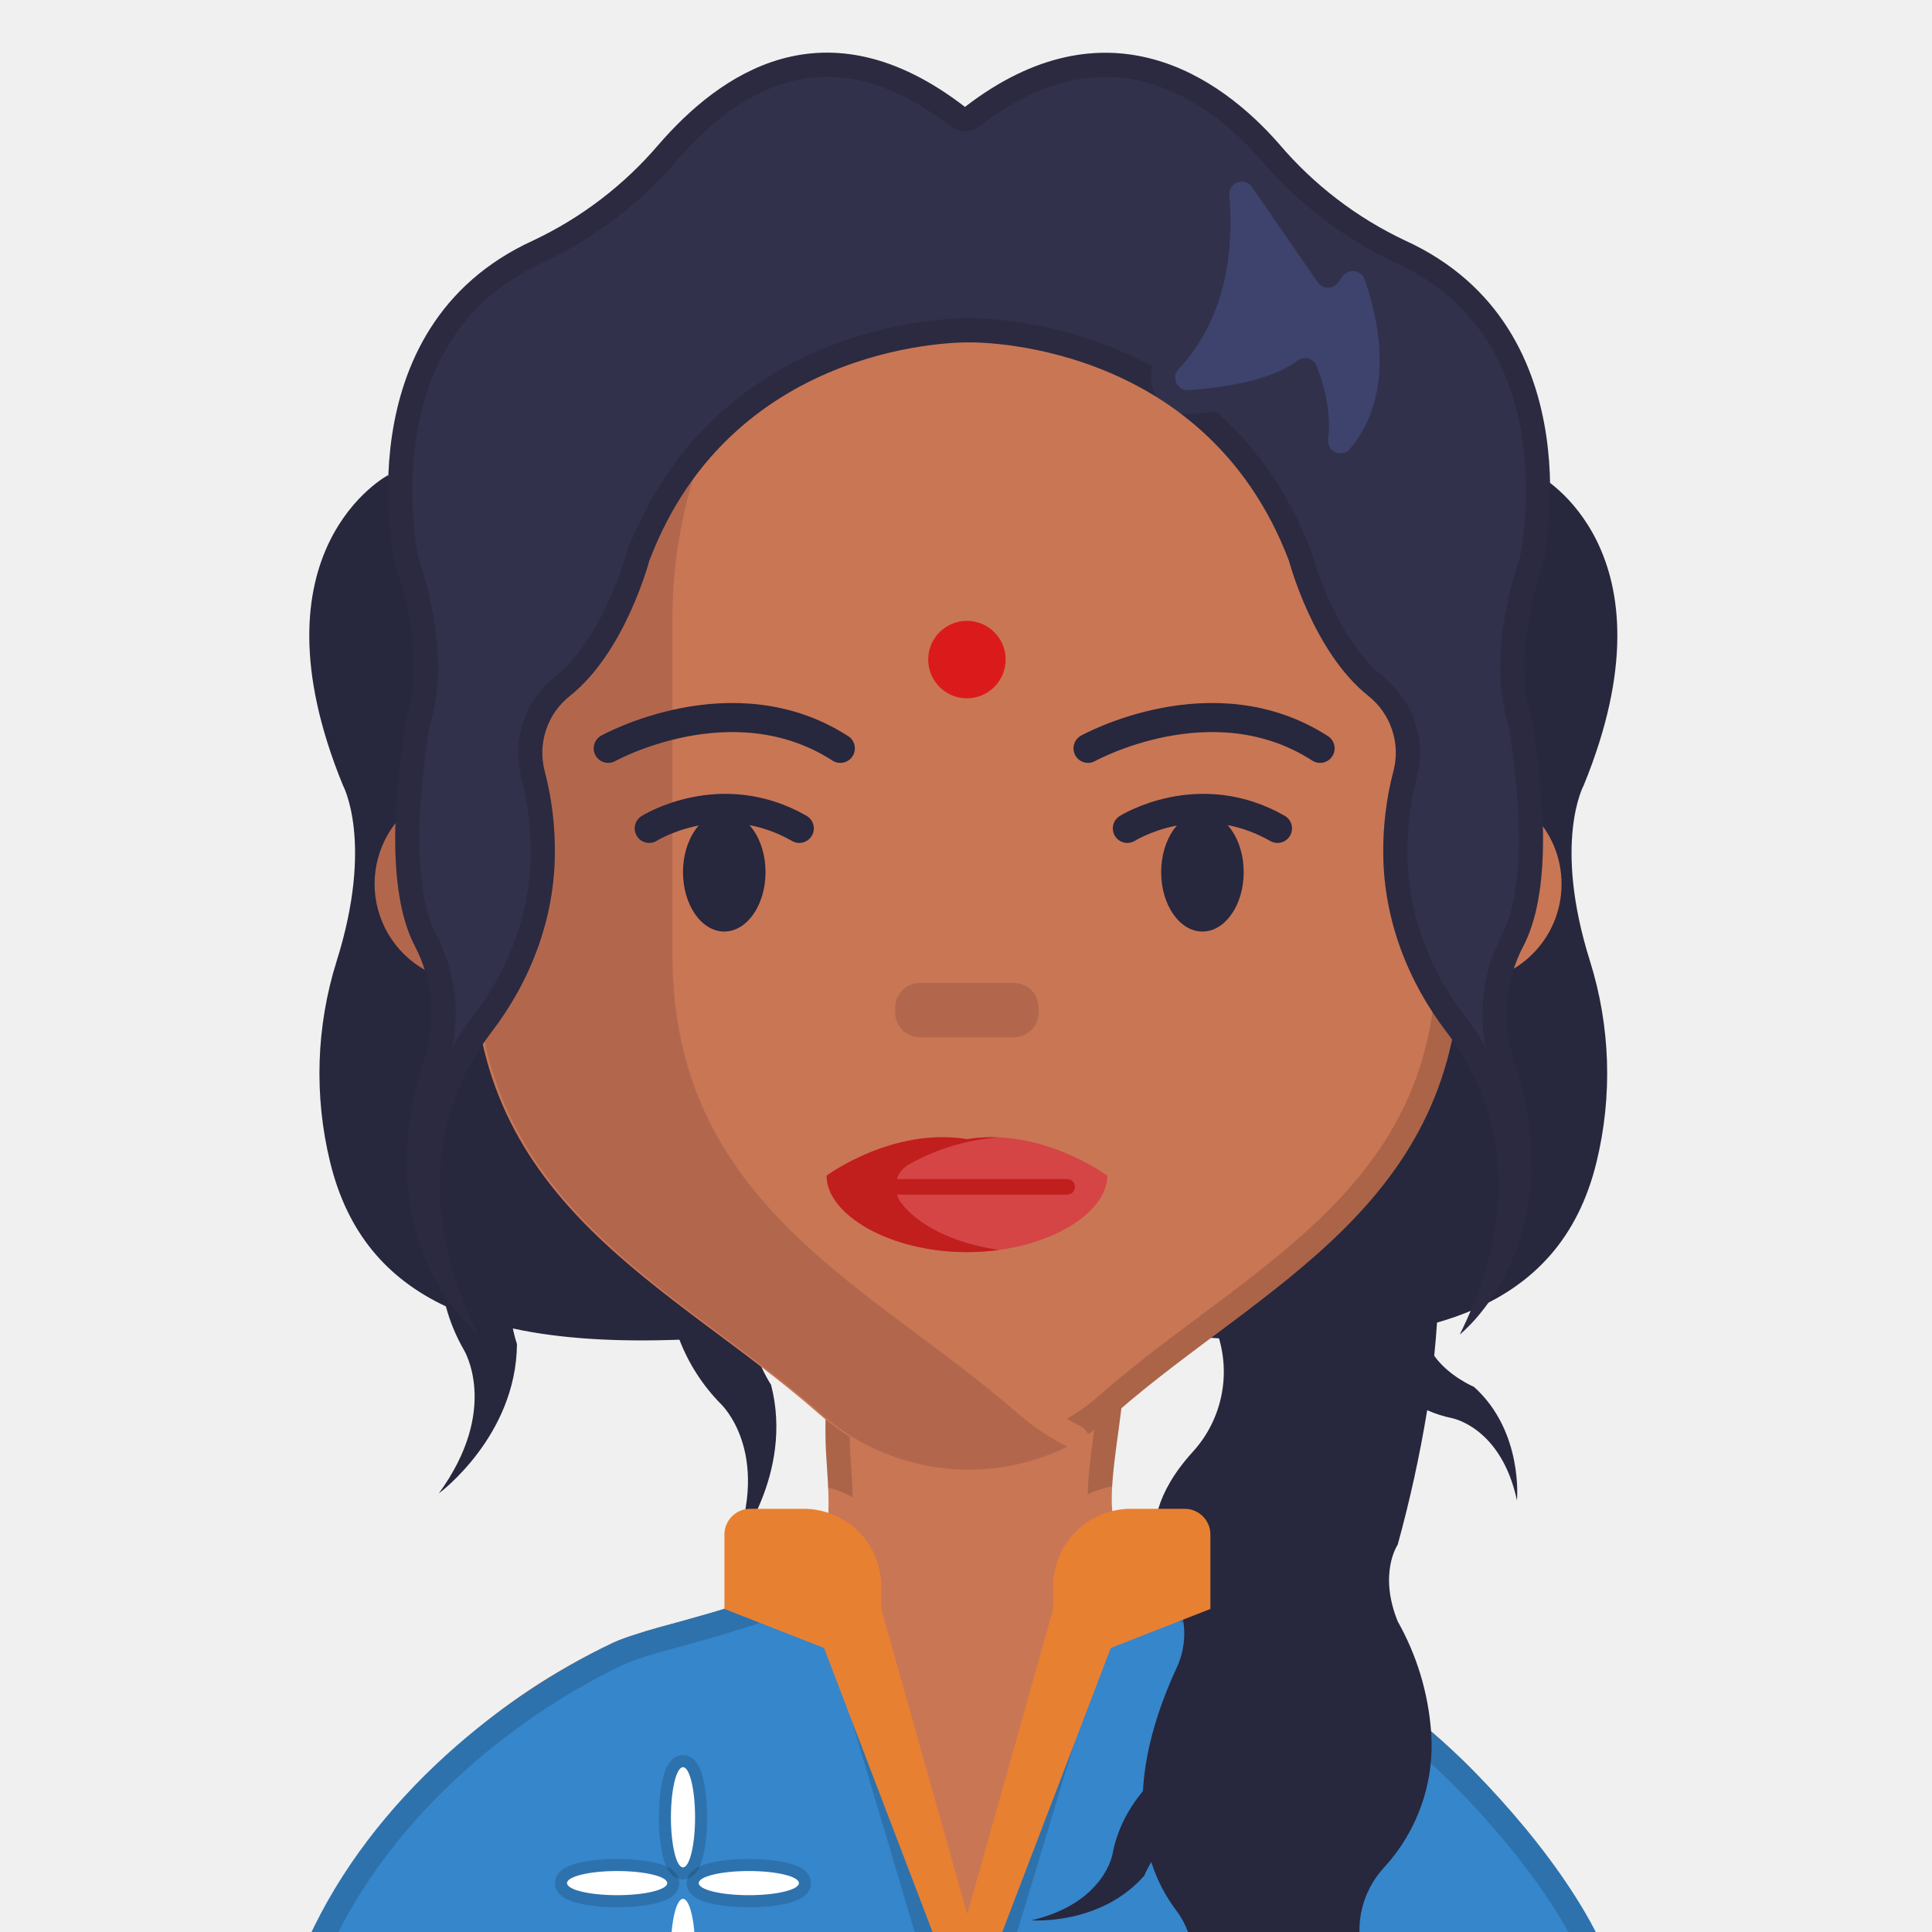
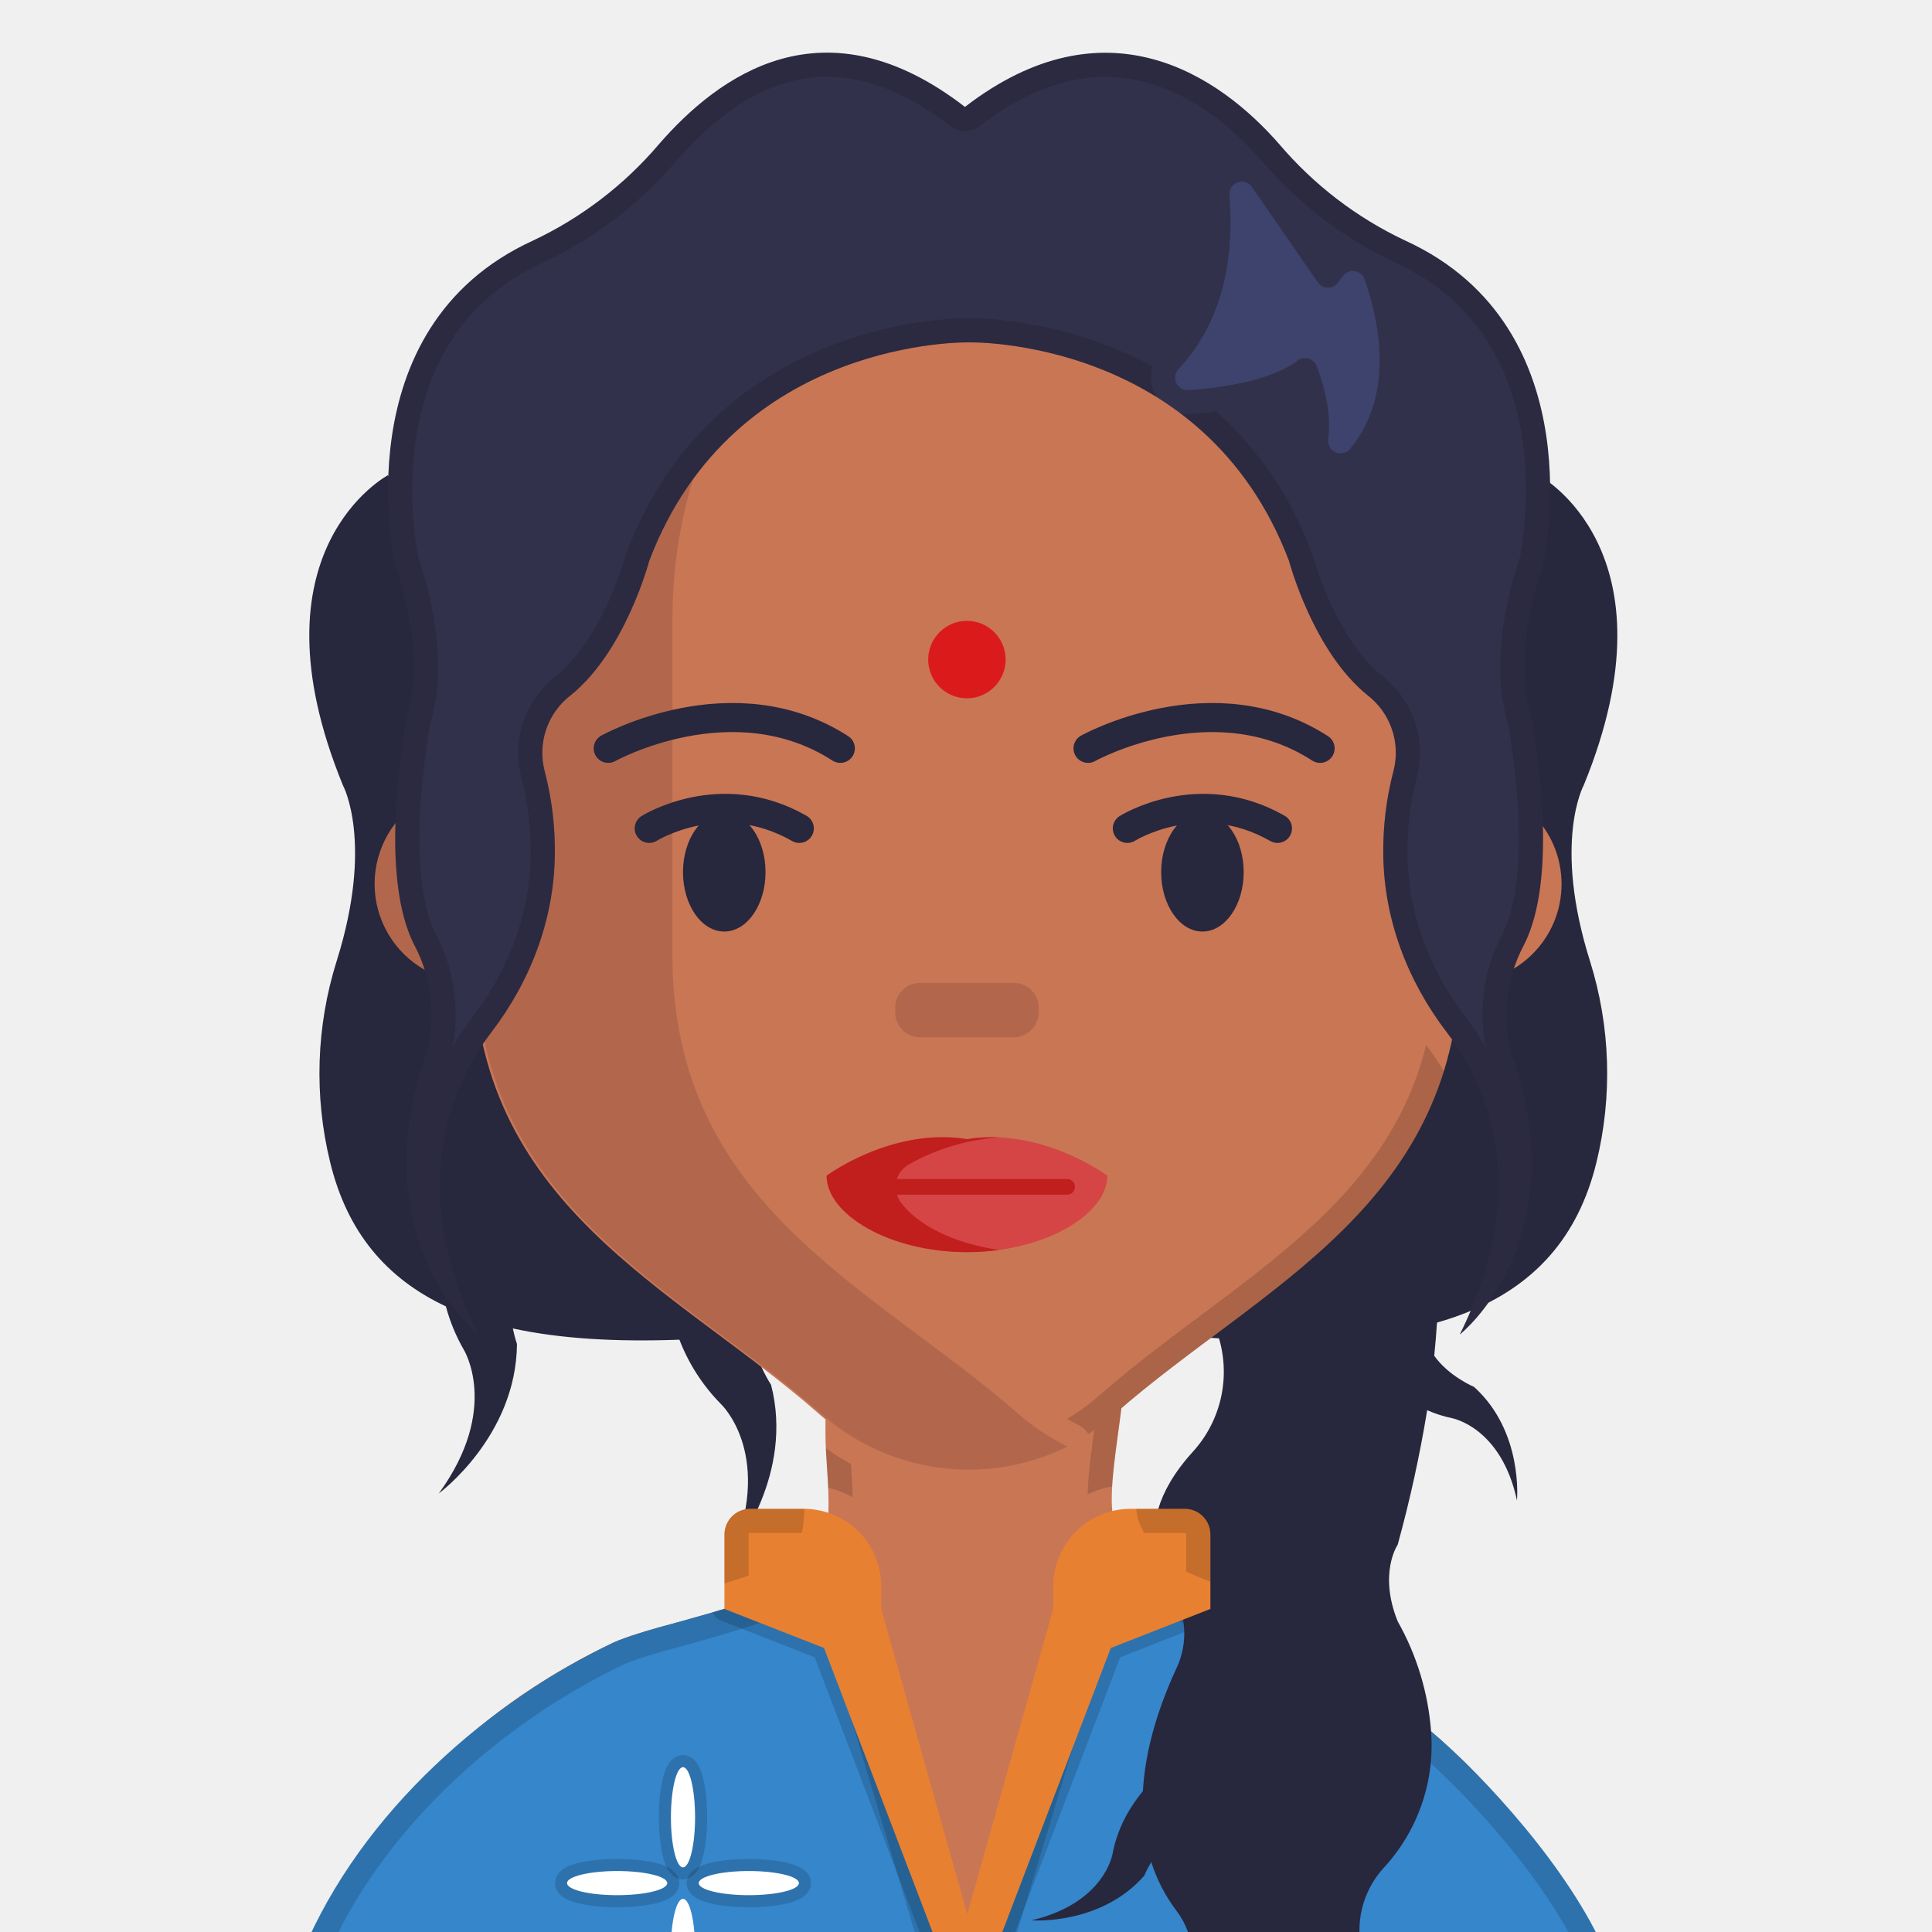
<svg xmlns="http://www.w3.org/2000/svg" id="Layer_1" viewBox="0 0 160 160">
  <defs>
    <style>.cls-1{fill:#a05a47;}.cls-2{fill:#db1b1b;}.cls-3{fill:none;stroke:#27273d;stroke-linecap:round;stroke-width:2.406px;}.cls-4{fill:#c11e1e;}.cls-5{fill:#32314b;}.cls-6{fill:#c97655;}.cls-7{fill:#d54545;}.cls-8{fill:#3e436d;}.cls-9{fill:#b2674d;}.cls-10{fill:#fff;}.cls-11{fill:#3586cb;}.cls-12{fill:#e88032;}.cls-13{fill:#27273d;}</style>
  </defs>
  <g id="Avatars">
    <g id="Artboard">
      <g id="Women">
        <g id="Avatar-Users2_12">
          <g id="Icons">
            <g fill="#c97655">
              <path d="M129.593,156.494c-.261.182-.522.344-.784.533-.894.594-1.798,1.173-2.712,1.739-7.968,4.909-16.672,8.507-25.781,10.656-1.079.259-2.168.495-3.266.708l-.519.1c-21.891,4.166-44.547-.105-63.418-11.956-.976-.616-1.939-1.252-2.888-1.908-.45-.309-.901-.622-1.344-.942,4.971-7.968,11.952-14.651,21.9-19.381.326-.15.66-.283,1-.399.285-.103.598-.21.935-.313,1.031-.344,2.32-.688,3.688-1.059,1.155-.327,2.379-.663,3.565-1.031h0c1.21-.361,2.386-.739,3.438-1.131.289-.11.574-.22.849-.344,1.303-.529,2.327-1.097,2.839-1.681,1.083-1.258,1.44-2.97,1.509-4.812.086-2.169-.241-4.503-.241-6.438v-1.454h0c-.131-8.315-1.244-5.816,5.211-7.982.24-.069.484-.117.732-.144h0c3.475-.519,16.383-1.169,17.789.144,1.292,1.203,1.158,4.073.773,7.219l-.021.182c-.364,2.949-.932,6.115-.736,8.339.034.518.14,1.028.316,1.516.783,2.185,2.366,3.992,4.431,5.053l.316.165c.076.038.151.079.23.113.923.436,1.87.819,2.836,1.148h0c1.093.392,2.258.787,3.468,1.265.571.223,1.141.467,1.719.739l.206.096c.866.406,1.708.825,2.527,1.258,3.697,1.909,7.17,4.224,10.354,6.902,4.392,3.721,8.135,8.147,11.076,13.097Z" id="ab0" />
            </g>
            <mask id="am0" maskUnits="userSpaceOnUse" x="0" y="0" width="160" height="160">
              <use href="#ab0" fill="#fff" />
              <use href="#ab23" fill="#000" stroke="#000" stroke-width="4" stroke-linejoin="round" />
+               <use href="#ab7" fill="#000" stroke="#000" stroke-width="4" stroke-linejoin="round" />
+               <use href="#ab21" fill="#000" stroke="#000" stroke-width="4" stroke-linejoin="round" />
            </mask>
            <use href="#ab0" fill="none" stroke="#000" stroke-opacity="0.15" stroke-width="4" stroke-linejoin="round" mask="url(#am0)" />
+             <mask id="ao24_0" maskUnits="userSpaceOnUse" x="0" y="0" width="160" height="160">
+               <use href="#ab0" fill="#fff" />
+             </mask>
+             <use href="#ab24" fill="none" stroke="#000" stroke-opacity="0.15" stroke-width="2" stroke-linejoin="round" mask="url(#ao24_0)" />
+             <mask id="ao26_0" maskUnits="userSpaceOnUse" x="0" y="0" width="160" height="160">
+               <use href="#ab0" fill="#fff" />
+             </mask>
+             <use href="#ab26" fill="none" stroke="#000" stroke-opacity="0.15" stroke-width="2" stroke-linejoin="round" mask="url(#ao26_0)" />
+             <mask id="ao27_0" maskUnits="userSpaceOnUse" x="0" y="0" width="160" height="160">
+               <use href="#ab0" fill="#fff" />
+             </mask>
+             <use href="#ab27" fill="none" stroke="#000" stroke-opacity="0.15" stroke-width="2" stroke-linejoin="round" mask="url(#ao27_0)" />
            <g fill="#3586cb">
              <path d="M133,161.794c-.261.182-3.739,4.811-4,5-.894.594-4.086-.566-5,0-7.968,4.909-14.576.479-23.684,2.628-1.079.259-2.168.495-3.266.708l-.519.1c-21.891,4.166-42.659,7.414-61.531-4.436-.976-.616-3.051,1.655-4,1-.45-.309-5.557-4.68-6-5,5-12,15.833-21.02,25.781-25.75.326-.15.66-.283,1-.399.285-.103.598-.21.935-.313,1.031-.344,2.32-.688,3.688-1.059,1.155-.327,2.379-.663,3.565-1.031,1.21-.361,2.386-.739,3.438-1.131.289-.11.574-.22.849-.344l5.672,1.657,7.666,25.761c.317,1.06,1.292,1.786,2.398,1.786s2.081-.726,2.398-1.786l7.707-25.465,6.765-2.025.316.165c.076.038.151.079.23.113.923.436,1.87.819,2.836,1.148,1.093.392,2.258.787,3.468,1.265.571.223,1.141.467,1.719.739l.206.096c.866.406,1.708.825,2.527,1.258,3.697,1.909,7.17,4.224,10.354,6.902,4.394,3.726,11.483,11.411,14.483,18.411Z" id="ab1" />
            </g>
            <mask id="am1" maskUnits="userSpaceOnUse" x="0" y="0" width="160" height="160">
              <use href="#ab1" fill="#fff" />
            </mask>
            <use href="#ab1" fill="none" stroke="#000" stroke-opacity="0.15" stroke-width="4" stroke-linejoin="round" mask="url(#am1)" />
+             <mask id="ao23_1" maskUnits="userSpaceOnUse" x="0" y="0" width="160" height="160">
+               <use href="#ab1" fill="#fff" />
+             </mask>
+             <use href="#ab23" fill="none" stroke="#000" stroke-opacity="0.15" stroke-width="2" stroke-linejoin="round" mask="url(#ao23_1)" />
+             <mask id="ao24_1" maskUnits="userSpaceOnUse" x="0" y="0" width="160" height="160">
+               <use href="#ab1" fill="#fff" />
+             </mask>
+             <use href="#ab24" fill="none" stroke="#000" stroke-opacity="0.15" stroke-width="2" stroke-linejoin="round" mask="url(#ao24_1)" />
+             <mask id="ao26_1" maskUnits="userSpaceOnUse" x="0" y="0" width="160" height="160">
+               <use href="#ab1" fill="#fff" />
+             </mask>
+             <use href="#ab26" fill="none" stroke="#000" stroke-opacity="0.15" stroke-width="2" stroke-linejoin="round" mask="url(#ao26_1)" />
+             <mask id="ao27_1" maskUnits="userSpaceOnUse" x="0" y="0" width="160" height="160">
+               <use href="#ab1" fill="#fff" />
+             </mask>
+             <use href="#ab27" fill="none" stroke="#000" stroke-opacity="0.15" stroke-width="2" stroke-linejoin="round" mask="url(#ao27_1)" />
            <path id="Path-3" class="cls-13" d="M64.586,104.182h-1.193l-31.257-64.831s-11.722,6.188-3.737,25.682c0,0,2.578,4.702-.516,14.551-1.699,5.404-1.886,11.17-.54,16.672,1.416,5.813,4.672,9.625,9.584,11.935.335,1.25.831,2.452,1.475,3.575,0,0,3.056,4.888-2.062,11.914,0,0,6.411-4.716,6.473-12.375-.14-.423-.254-.853-.344-1.289,3.932.856,8.549,1.124,13.798.932.767,1.993,1.938,3.807,3.438,5.328,0,0,4.211,3.932,1.086,12.031,0,0,4.981-6.208,3.066-13.619.017.01-4.627-6.916.729-10.505Z" />
            <path id="Path-4" class="cls-13" d="M125.629,124.257c-1.317-6.112-5.411-6.817-5.411-6.817-.696-.146-1.375-.365-2.025-.653-.617,3.755-1.433,7.475-2.444,11.144,0,0-1.609,2.341,0,6.339,1.583,2.802,2.528,5.918,2.767,9.127.32,4.161-1.114,8.265-3.953,11.323-1.746,1.929-2.394,4.613-1.719,7.126.281,1.125.429,2.278.44,3.438-4.22,1.725-8.567,3.118-13.004,4.166-1.079.259-2.168.495-3.266.708.377-2.028.867-4.033,1.468-6.005.619-2.03.225-4.233-1.059-5.923-.92-1.217-1.625-2.583-2.083-4.039-.586-1.896-.819-3.884-.688-5.864h0c.155-2.836.952-6.225,2.805-10.23.572-1.233.754-2.611.519-3.95h0c-.132-.794-.41-1.558-.818-2.252-.062-.118-.131-.233-.206-.344-1.329-1.922-1.709-4.346-1.031-6.583.43-1.444,1.31-3.022,2.839-4.709,2.325-2.533,3.159-6.096,2.2-9.398h0c-.031-.11-.069-.22-.107-.344,0-.038-.021-.072-.034-.113v-.027l-1.227-3.523,8.295-8.298,7.862-7.886s.801.959,1.622,3.207l.072.199c.872,2.592,1.398,5.287,1.564,8.016.172,2.475.172,4.96,0,7.435-.055.877-.134,1.791-.23,2.75,1.186,1.691,3.297,2.582,3.297,2.582,4.101,3.695,3.554,9.398,3.554,9.398Z" />
            <path id="Path-5" class="cls-13" d="M97.383,145.834s-4.293,2.685-5.242,7.673c0,0-.632,4.097-6.72,5.527,0,0,5.713.443,9.343-3.702,0,0,2.234-5.569,6.531-3.843l-3.912-5.655Z" />
            <path id="Path-6" class="cls-13" d="M127.417,39.351s11.725,6.188,3.74,25.682c0,0-2.582,4.702.516,14.551,1.696,5.404,1.883,11.169.54,16.672-3.039,12.447-14.496,15.792-32.632,14.496l-3.424-6.569,31.261-64.831Z" />
            <g fill="#c97655">
              <path d="M120.961,51.268v27.809c0,20.745-16.5,27.387-28.548,37.94-7.027,6.276-17.647,6.276-24.674,0-12.031-10.553-28.548-17.188-28.548-37.94v-28.091c.096-14.513,7.886-27.084,19.25-33.344.368-.206,10.024-4.008,14.97-4.221.488-.028.983-.034,1.478-.034h10.354c8.363.021,16.431,3.095,22.688,8.645.964.835,1.882,1.722,2.75,2.657,6.172,6.702,9.792,15.36,10.227,24.461h0c.038.705.055,1.406.055,2.118Z" id="ab6" />
            </g>
            <mask id="am6" maskUnits="userSpaceOnUse" x="0" y="0" width="160" height="160">
              <use href="#ab6" fill="#fff" />
              <use href="#ab7" fill="#000" stroke="#000" stroke-width="4" stroke-linejoin="round" />
              <use href="#ab8" fill="#000" stroke="#000" stroke-width="4" stroke-linejoin="round" />
              <use href="#ab12" fill="#000" stroke="#000" stroke-width="4" stroke-linejoin="round" />
              <use href="#ab17" fill="#000" stroke="#000" stroke-width="4" stroke-linejoin="round" />
              <use href="#ab19" fill="#000" stroke="#000" stroke-width="4" stroke-linejoin="round" />
              <use href="#ab20" fill="#000" stroke="#000" stroke-width="4" stroke-linejoin="round" />
+               <use href="#ab21" fill="#000" stroke="#000" stroke-width="4" stroke-linejoin="round" />
+               <use href="#ab22" fill="#000" stroke="#000" stroke-width="4" stroke-linejoin="round" />
            </mask>
            <use href="#ab6" fill="none" stroke="#000" stroke-opacity="0.15" stroke-width="4" stroke-linejoin="round" mask="url(#am6)" />
            <g fill="#b2674d">
              <path d="M55.69,79.078v-27.813c0-19.855,14.393-36.152,32.725-37.757-.983-.093-1.977-.134-2.984-.134h-10.35c-19.721,0-35.705,16.968-35.705,37.892v13.75c-2.963-.061-5.728,1.486-7.228,4.042-1.5,2.557-1.5,5.725,0,8.281,1.5,2.557,4.264,4.103,7.228,4.042h.079c1.186,18.937,16.888,25.482,28.462,35.623,5.62,5.032,13.736,6.139,20.498,2.795-1.512-.743-2.918-1.683-4.183-2.795-12.035-10.522-28.542-17.181-28.542-37.926Z" id="ab7" />
            </g>
+             <mask id="am7" maskUnits="userSpaceOnUse" x="0" y="0" width="160" height="160">
+               <use href="#ab7" fill="#fff" />
+               <use href="#ab6" fill="#000" stroke="#000" stroke-width="4" stroke-linejoin="round" />
+               <use href="#ab12" fill="#000" stroke="#000" stroke-width="4" stroke-linejoin="round" />
+               <use href="#ab19" fill="#000" stroke="#000" stroke-width="4" stroke-linejoin="round" />
+               <use href="#ab20" fill="#000" stroke="#000" stroke-width="4" stroke-linejoin="round" />
+               <use href="#ab21" fill="#000" stroke="#000" stroke-width="4" stroke-linejoin="round" />
+             </mask>
+             <use href="#ab7" fill="none" stroke="#000" stroke-opacity="0.15" stroke-width="4" stroke-linejoin="round" mask="url(#am7)" />
            <g fill="#c97655">
              <circle cx="121.14" cy="73.214" r="8.181" id="ab8" />
            </g>
+             <mask id="am8" maskUnits="userSpaceOnUse" x="0" y="0" width="160" height="160">
+               <use href="#ab8" fill="#fff" />
+               <use href="#ab6" fill="#000" stroke="#000" stroke-width="4" stroke-linejoin="round" />
+               <use href="#ab17" fill="#000" stroke="#000" stroke-width="4" stroke-linejoin="round" />
+               <use href="#ab21" fill="#000" stroke="#000" stroke-width="4" stroke-linejoin="round" />
+             </mask>
+             <use href="#ab8" fill="none" stroke="#000" stroke-opacity="0.15" stroke-width="4" stroke-linejoin="round" mask="url(#am8)" />
            <path id="Path-9" class="cls-3" d="M50.369,61.976s10.313-5.744,19.223,0" />
            <path id="Path-10" class="cls-3" d="M90.106,61.976s10.312-5.744,19.219,0" />
            <ellipse id="Oval-2" class="cls-13" cx="99.58" cy="72.227" rx="3.417" ry="4.919" />
            <g fill="#b2674d">
              <rect x="74.132" y="81.398" width="11.887" height="4.507" rx="2.065" ry="2.065" id="ab12" />
            </g>
            <path id="Path-11" class="cls-3" d="M93.362,68.604s5.906-3.73,12.433,0" />
            <ellipse id="Oval-3" class="cls-13" cx="59.98" cy="72.227" rx="3.417" ry="4.919" />
            <path id="Path-12" class="cls-3" d="M53.765,68.604s5.906-3.73,12.43,0" />
            <path id="Path-13" class="cls-1" d="M39.609,69.962c-1.188-.039-2.302.573-2.907,1.595s-.605,2.294,0,3.316,1.72,1.634,2.907,1.595v-6.507Z" />
            <g fill="#b2674d">
              <path d="M121.143,76.469c1.756-.057,3.15-1.497,3.15-3.254s-1.394-3.197-3.15-3.254v6.507Z" id="ab17" />
            </g>
            <circle id="Oval-4" class="cls-2" cx="80.076" cy="54.623" r="3.207" />
            <g fill="#d54545">
              <path d="M80.076,94.34c-6.215-1.011-11.629,3.028-11.629,3.028,0,3.211,5.208,6.328,11.629,6.328h0c6.421,0,11.629-3.118,11.629-6.328,0,0-5.414-4.039-11.629-3.028Z" id="ab19" />
            </g>
            <g fill="#c11e1e">
              <path d="M88.35,97.644h-14.073c.162-.511.512-.941.98-1.203,2.297-1.302,4.859-2.069,7.494-2.245-.888-.047-1.779.002-2.657.144-6.215-1.007-11.633,3.028-11.633,3.028,0,3.207,5.208,6.328,11.633,6.328.891-0,1.781-.061,2.664-.182-3.737-.516-6.779-2.062-8.164-3.943-.139-.193-.244-.408-.309-.636h14.094c.357,0,.646-.289.646-.646,0-.357-.289-.646-.646-.646h-.028Z" id="ab20" />
            </g>
            <g fill="#32314b">
              <path d="M116.369,19.922c-4.001-1.885-7.553-4.603-10.419-7.972-4.95-5.682-14.352-12.103-26.036-3.094-11.688-9.023-20.398-2.602-25.348,3.094-2.866,3.369-6.418,6.087-10.419,7.972-15.929,7.281-11.416,26.837-11.416,26.837,2.802,8.322.935,12.664.935,12.664-1.739,10.612-.784,16.07.667,18.879,1.536,2.915,1.828,6.326.811,9.46-5.05,15.262,4.469,22.756,4.469,22.756-6.157-12.375-2.062-20.914,1.083-25.035,3.238-4.228,5.187-9.329,5.253-14.654.037-2.361-.248-4.715-.849-6.999-.592-2.316.247-4.762,2.135-6.229,4.562-3.647,6.531-11.148,6.531-11.148,7.037-18.562,26.493-18.098,26.493-18.098h0s19.456-.457,26.493,18.098c0,0,1.973,7.501,6.531,11.148,1.884,1.469,2.718,3.915,2.124,6.229-.601,2.283-.886,4.638-.849,6.999.065,5.325,2.014,10.426,5.252,14.654,3.152,4.125,7.239,12.647,1.083,25.035,0,0,9.515-7.494,4.469-22.756-1.016-3.137-.719-6.552.822-9.467,1.451-2.808,2.406-8.267.667-18.879,0,0-1.867-4.342.935-12.664-.003.007,4.513-19.549-11.416-26.83Z" id="ab21" />
            </g>
            <mask id="am21" maskUnits="userSpaceOnUse" x="0" y="0" width="160" height="160">
              <use href="#ab21" fill="#fff" />
              <use href="#ab22" fill="#000" stroke="#000" stroke-width="4" stroke-linejoin="round" />
            </mask>
            <use href="#ab21" fill="none" stroke="#000" stroke-opacity="0.15" stroke-width="4" stroke-linejoin="round" mask="url(#am21)" />
            <g fill="#3e436d">
              <path d="M101.811,16.189c.344,4.06-.055,9.938-4.197,14.369-.302.308-.38.77-.197,1.16.183.39.589.625,1.019.589,2.75-.193,6.775-.763,8.996-2.427.257-.206.596-.278.914-.192.318.086.576.318.694.625.56,1.451,1.251,3.809.956,6.06-.063.464.195.912.627,1.091.433.179.932.044,1.215-.328,1.987-2.427,3.658-6.758,1.179-13.987-.123-.368-.442-.636-.826-.694-.384-.057-.767.106-.993.422l-.382.522c-.197.273-.516.433-.853.427-.337-.005-.65-.175-.838-.455l-5.428-7.862c-.262-.398-.762-.565-1.21-.404-.448.161-.728.608-.677,1.082h0Z" id="ab22" />
            </g>
            <g fill="#e88032">
              <path d="M87.219,131.39v1.856l-7.116,25.283-7.119-25.283v-1.856c.001-1.707-.677-3.345-1.884-4.552-1.207-1.208-2.844-1.886-4.551-1.886h-4.424c-1.176.002-2.129.955-2.131,2.131v6.163l8.25,3.235,10.065,26.348c.286.75,1.005,1.245,1.808,1.245s1.522-.495,1.808-1.245l10.065-26.348,8.25-3.235v-6.163c0-1.177-.954-2.131-2.131-2.131h-4.441c-1.71-.004-3.35.673-4.56,1.881-1.21,1.208-1.889,2.848-1.888,4.557Z" id="ab23" />
            </g>
-             <use href="#ab24" fill="none" stroke="#000" stroke-opacity="0.15" stroke-width="2" stroke-linejoin="round" />
+             <mask id="am23" maskUnits="userSpaceOnUse" x="0" y="0" width="160" height="160">
+               <use href="#ab23" fill="#fff" />
+               <use href="#ab0" fill="#000" stroke="#000" stroke-width="4" stroke-linejoin="round" />
+               <use href="#ab1" fill="#000" stroke="#000" stroke-width="4" stroke-linejoin="round" />
+             </mask>
+             <use href="#ab23" fill="none" stroke="#000" stroke-opacity="0.15" stroke-width="4" stroke-linejoin="round" mask="url(#am23)" />
+             <mask id="ao24_23" maskUnits="userSpaceOnUse" x="0" y="0" width="160" height="160">
+               <use href="#ab23" fill="#fff" />
+             </mask>
+             <use href="#ab24" fill="none" stroke="#000" stroke-opacity="0.15" stroke-width="2" stroke-linejoin="round" mask="url(#ao24_23)" />
+             <mask id="ao26_23" maskUnits="userSpaceOnUse" x="0" y="0" width="160" height="160">
+               <use href="#ab23" fill="#fff" />
+             </mask>
+             <use href="#ab26" fill="none" stroke="#000" stroke-opacity="0.15" stroke-width="2" stroke-linejoin="round" mask="url(#ao26_23)" />
            <g fill="#fff">
              <ellipse cx="56.563" cy="150.499" rx="1" ry="4.149" id="ab24" />
            </g>
+             <mask id="am24" maskUnits="userSpaceOnUse" x="0" y="0" width="160" height="160">
+               <use href="#ab24" fill="#fff" />
+               <use href="#ab0" fill="#000" stroke="#000" stroke-width="4" stroke-linejoin="round" />
+               <use href="#ab1" fill="#000" stroke="#000" stroke-width="4" stroke-linejoin="round" />
+               <use href="#ab23" fill="#000" stroke="#000" stroke-width="4" stroke-linejoin="round" />
+             </mask>
+             <use href="#ab24" fill="none" stroke="#000" stroke-opacity="0.15" stroke-width="4" stroke-linejoin="round" mask="url(#am24)" />
            <ellipse id="Oval-6" class="cls-10" cx="56.563" cy="161.403" rx="1" ry="4.149" />
-             <use href="#ab26" fill="none" stroke="#000" stroke-opacity="0.15" stroke-width="2" stroke-linejoin="round" />
            <g fill="#fff">
              <ellipse cx="62.015" cy="155.951" rx="4.149" ry="1" id="ab26" />
            </g>
-             <use href="#ab27" fill="none" stroke="#000" stroke-opacity="0.15" stroke-width="2" stroke-linejoin="round" />
+             <mask id="am26" maskUnits="userSpaceOnUse" x="0" y="0" width="160" height="160">
+               <use href="#ab26" fill="#fff" />
+               <use href="#ab0" fill="#000" stroke="#000" stroke-width="4" stroke-linejoin="round" />
+               <use href="#ab1" fill="#000" stroke="#000" stroke-width="4" stroke-linejoin="round" />
+               <use href="#ab23" fill="#000" stroke="#000" stroke-width="4" stroke-linejoin="round" />
+             </mask>
+             <use href="#ab26" fill="none" stroke="#000" stroke-opacity="0.15" stroke-width="4" stroke-linejoin="round" mask="url(#am26)" />
            <g fill="#fff">
              <ellipse cx="51.108" cy="155.951" rx="4.149" ry="1" id="ab27" />
            </g>
+             <mask id="am27" maskUnits="userSpaceOnUse" x="0" y="0" width="160" height="160">
+               <use href="#ab27" fill="#fff" />
+               <use href="#ab0" fill="#000" stroke="#000" stroke-width="4" stroke-linejoin="round" />
+               <use href="#ab1" fill="#000" stroke="#000" stroke-width="4" stroke-linejoin="round" />
+             </mask>
+             <use href="#ab27" fill="none" stroke="#000" stroke-opacity="0.15" stroke-width="4" stroke-linejoin="round" mask="url(#am27)" />
          </g>
        </g>
      </g>
    </g>
  </g>
</svg>
